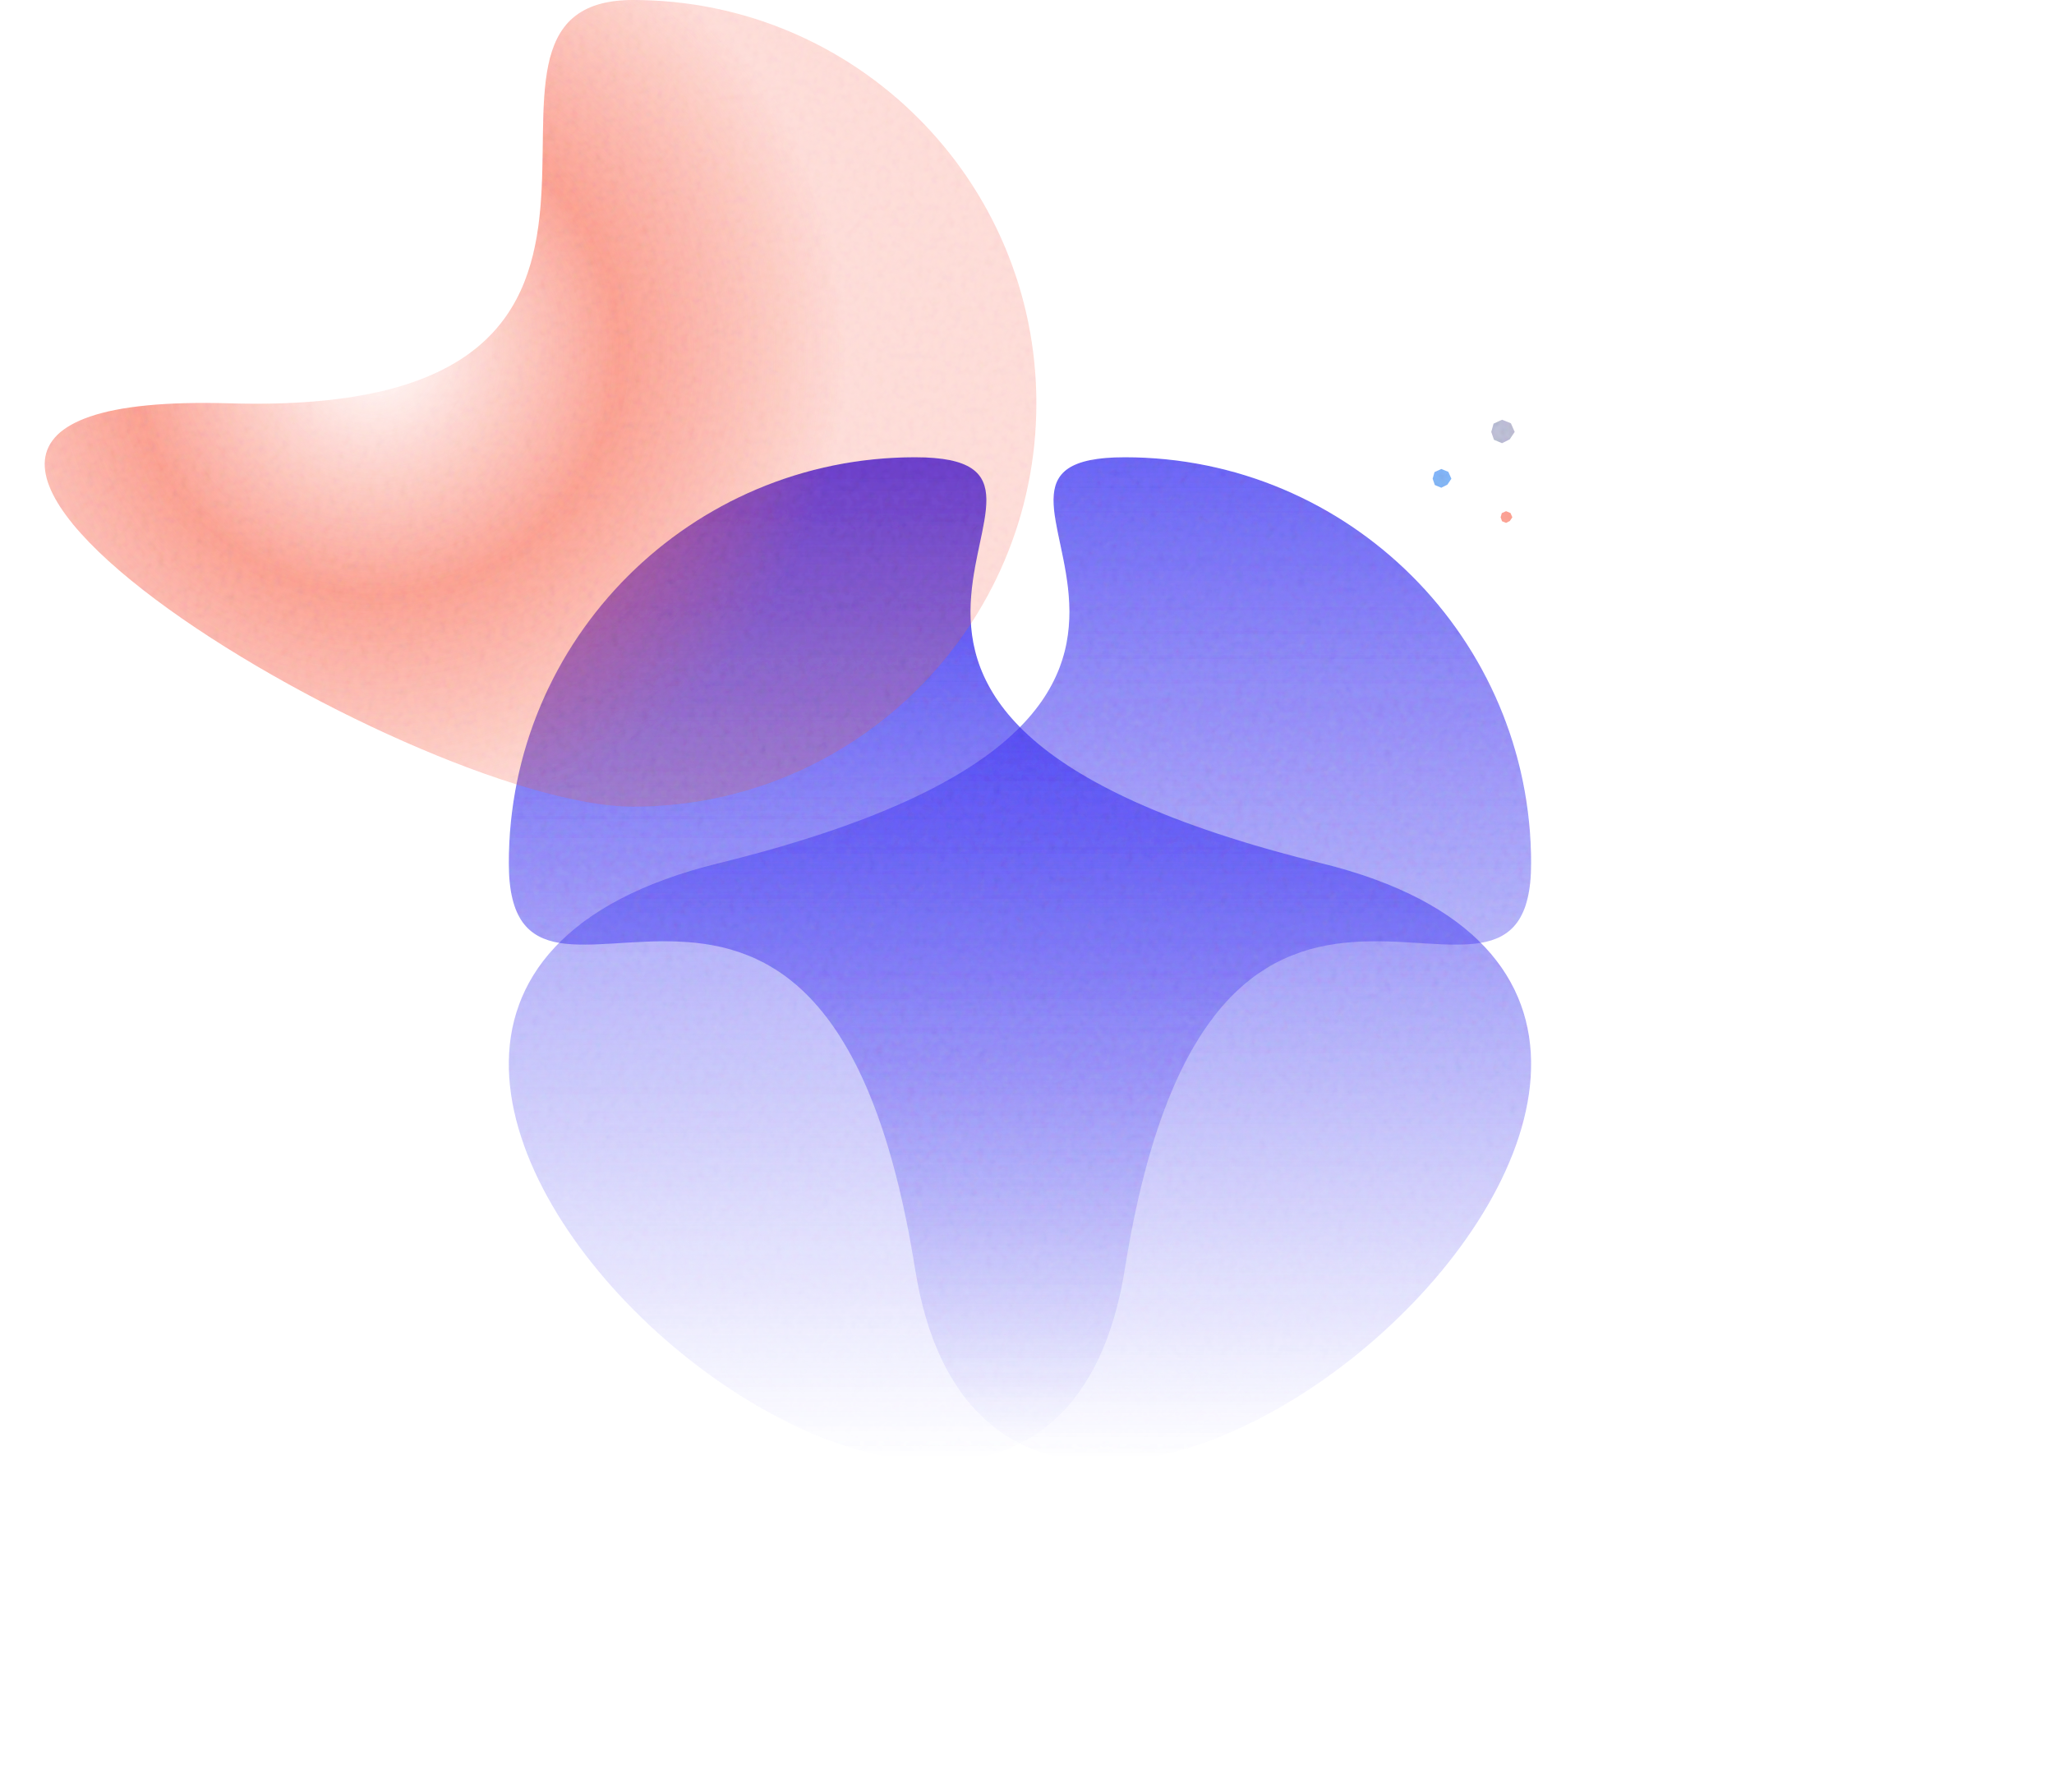
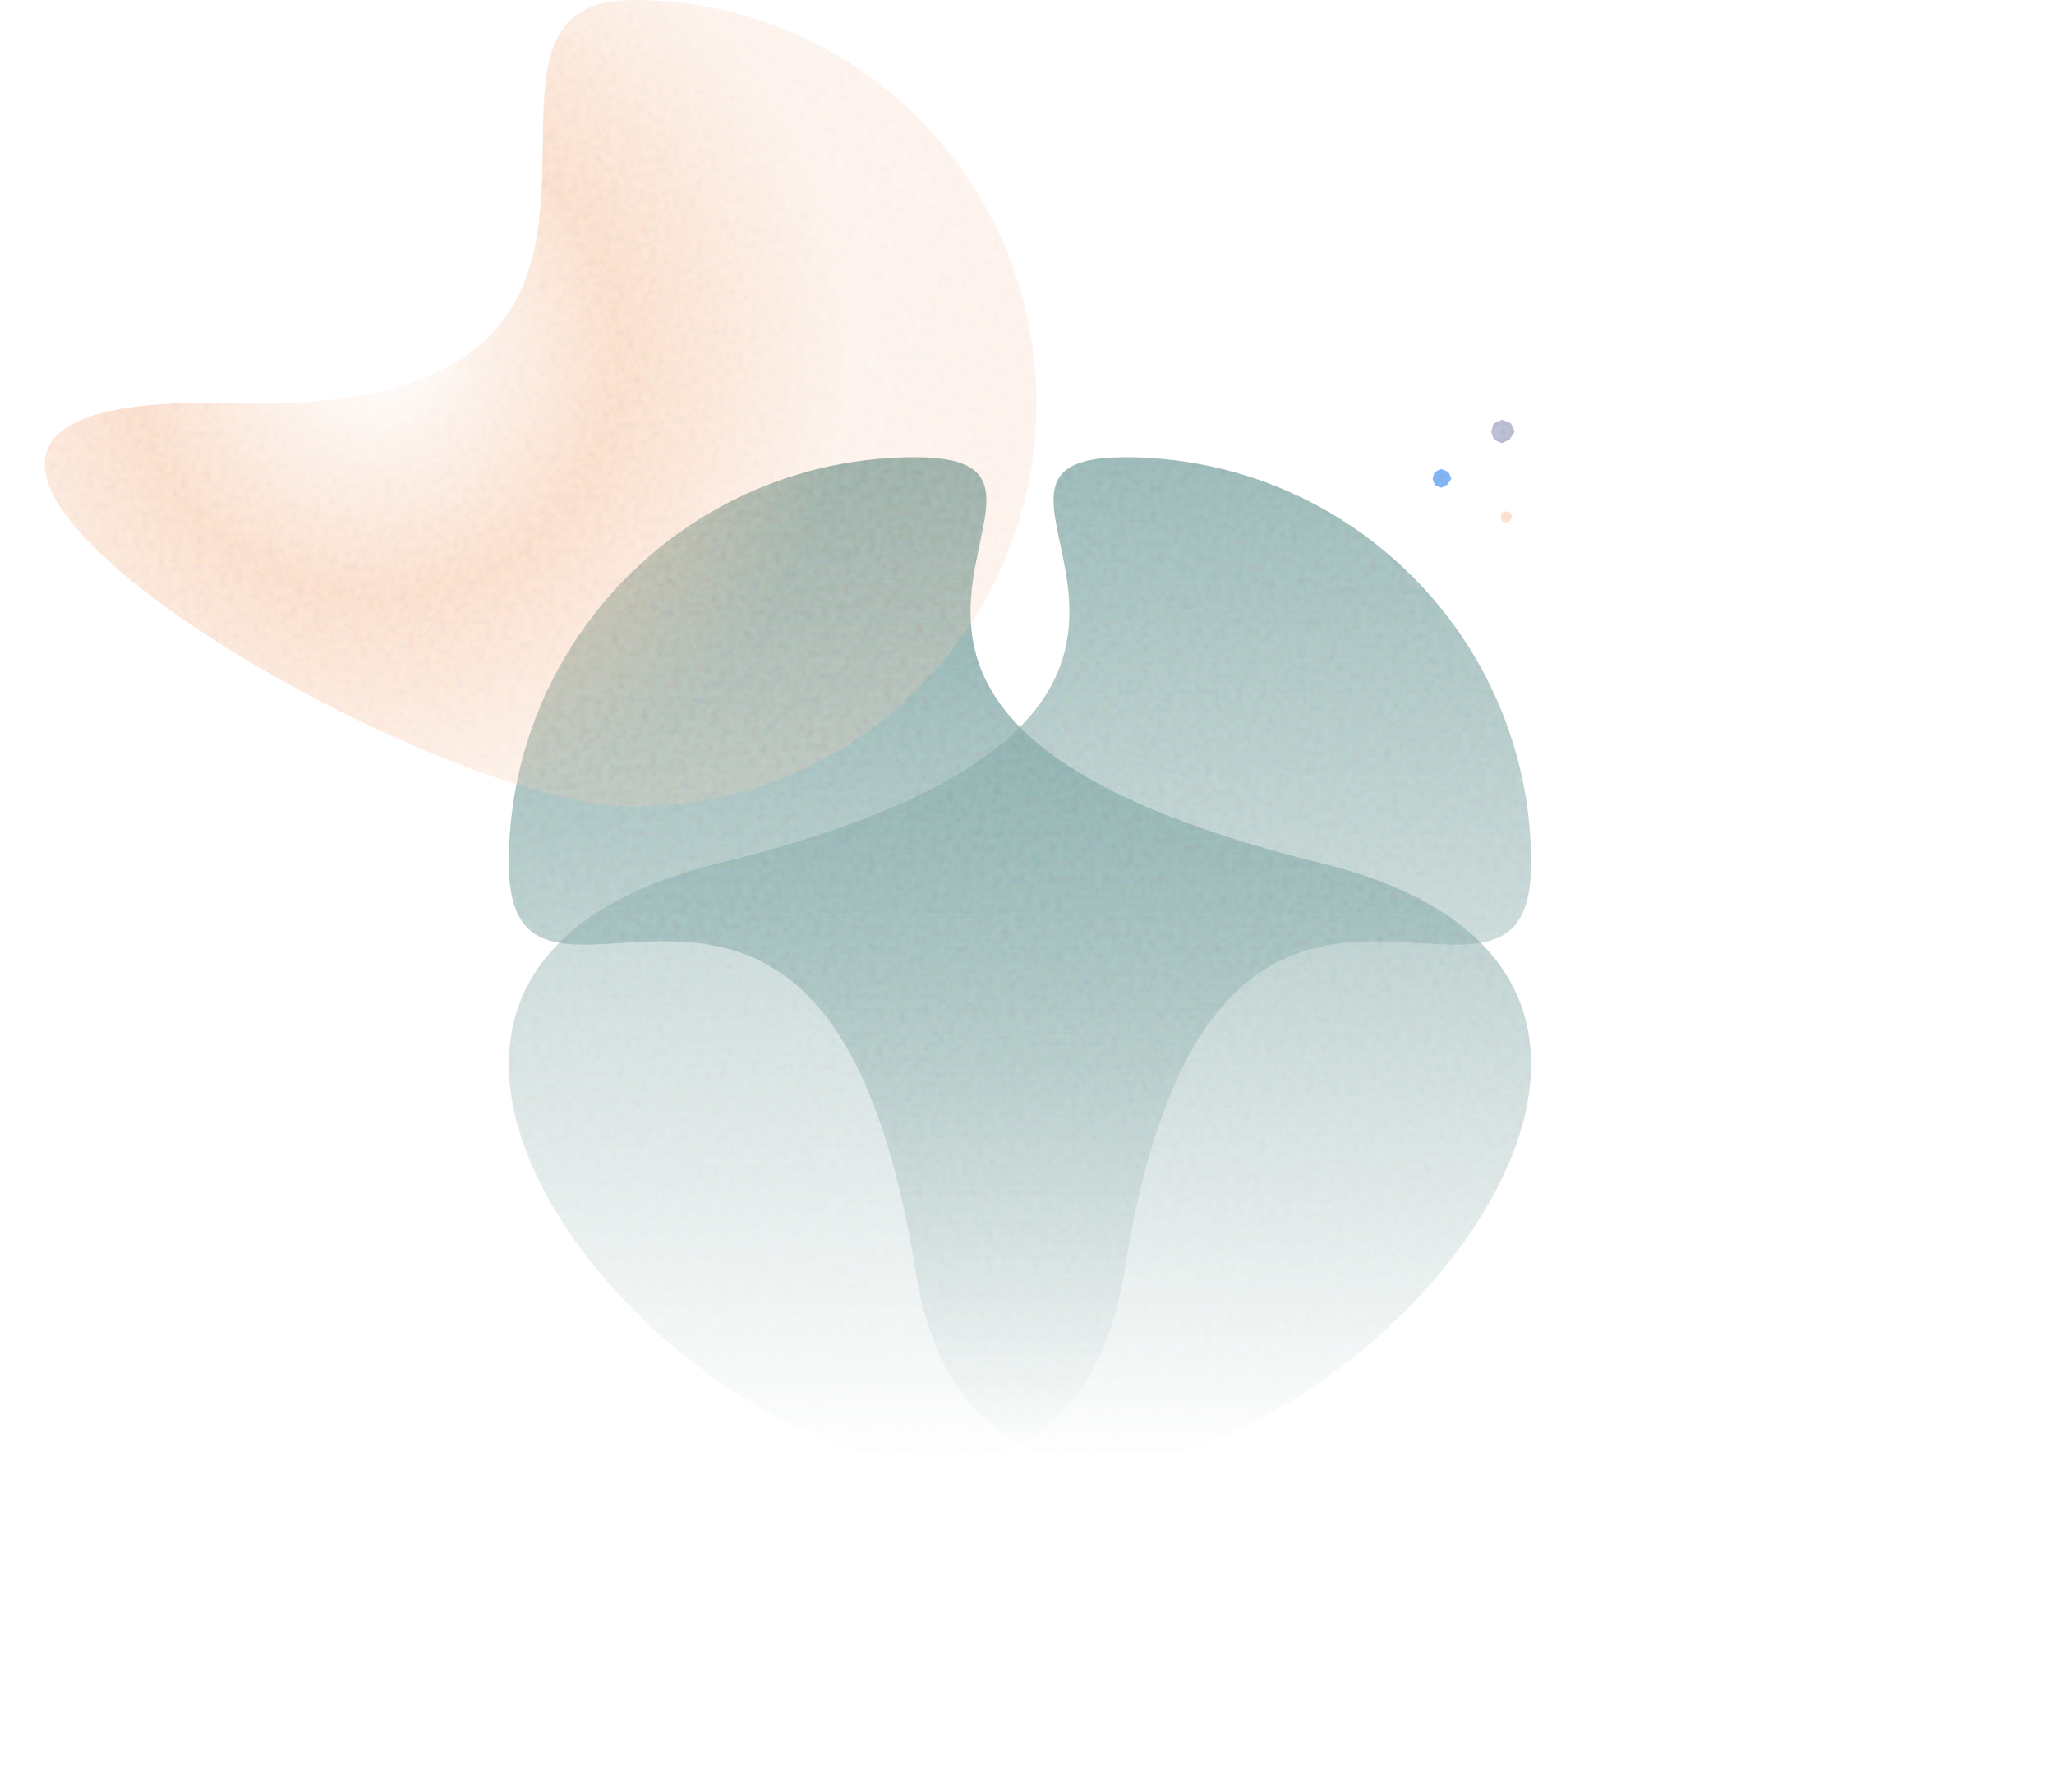
<svg xmlns="http://www.w3.org/2000/svg" width="876" height="764">
  <defs>
    <linearGradient x1="50%" y1="0%" x2="50%" y2="100%" id="b">
-       <stop stop-color="#4234F8" offset="0%" />
-       <stop stop-color="#4234F8" stop-opacity="0" offset="100%" />
+       <stop stop-color="#89B0AE" offset="0%" />
+       <stop stop-color="#89B0AE" stop-opacity="0" offset="100%" />
    </linearGradient>
    <radialGradient cx="33.3%" cy="43.394%" fx="33.3%" fy="43.394%" r="58.676%" gradientTransform="scale(.81337 1) rotate(-72.484 .371 .382)" id="c">
-       <stop stop-color="#FF6C50" stop-opacity="0" offset="0%" />
-       <stop stop-color="#FF6C50" stop-opacity=".64" offset="51.712%" />
-       <stop stop-color="#FF6C50" stop-opacity=".24" offset="100%" />
+       <stop stop-color="#FFD6BA" stop-opacity="0" offset="0%" />
+       <stop stop-color="#FFD6BA" stop-opacity=".64" offset="51.712%" />
+       <stop stop-color="#FFD6BA" stop-opacity=".24" offset="100%" />
    </radialGradient>
    <linearGradient x1="50%" y1="0%" x2="50%" y2="100%" id="d">
-       <stop stop-color="#4234F8" stop-opacity=".8" offset="0%" />
-       <stop stop-color="#4234F8" stop-opacity="0" offset="100%" />
+       <stop stop-color="#89B0AE" stop-opacity=".8" offset="0%" />
+       <stop stop-color="#89B0AE" stop-opacity="0" offset="100%" />
    </linearGradient>
    <filter id="a">
      <feTurbulence type="fractalNoise" numOctaves="2" baseFrequency=".3" result="turb" />
      <feComposite in="turb" operator="arithmetic" k1=".1" k2=".1" k3=".1" k4=".1" result="result1" />
      <feComposite operator="in" in="result1" in2="SourceGraphic" result="finalFilter" />
      <feBlend mode="multiply" in="finalFilter" in2="SourceGraphic" />
    </filter>
  </defs>
  <g fill="none" fill-rule="evenodd" filter="url(#a)">
    <path d="M173.286 346.278c37.75 237.363 436.799-108.302 173.285-173.139C83.058 108.302 268.99 0 173.286 0S0 77.517 0 173.14c0 95.621 135.536-64.225 173.286 173.138z" transform="translate(217 195)" fill="url(#b)" />
    <path d="M251 344c94.993 0 172-77.007 172-172S345.993 0 251 0s46.934 178.387-172 172c-218.934-6.387 77.007 172 172 172z" transform="translate(19)" fill="url(#c)" />
    <path d="M173.286 346.278c37.75 237.363 436.799-108.302 173.285-173.139C83.058 108.302 268.99 0 173.286 0S0 77.517 0 173.14c0 95.621 135.536-64.225 173.286 173.138z" transform="matrix(-1 0 0 1 653 195)" fill="url(#d)" />
    <path fill="#C1C3DA" d="M640.608 179l-3.624 1.667-.984 3.53 1.158 3.36 3.45 1.443 3.249-1.639 2.143-3.165-1.62-3.674z" />
-     <path fill-opacity=".64" fill="#FF6C50" d="M642.304 218l-1.812.833-.492 1.765.579 1.68 1.725.722 1.624-.82 1.072-1.582-.81-1.837z" />
+     <path fill-opacity=".64" fill="#FFD6BA" d="M642.304 218l-1.812.833-.492 1.765.579 1.68 1.725.722 1.624-.82 1.072-1.582-.81-1.837z" />
    <path fill-opacity=".64" fill="#268DF7" d="M614.686 200l-2.899 1.334-.787 2.823.926 2.688 2.76 1.155 2.6-1.31 1.714-2.533-1.295-2.94z" />
  </g>
</svg>
